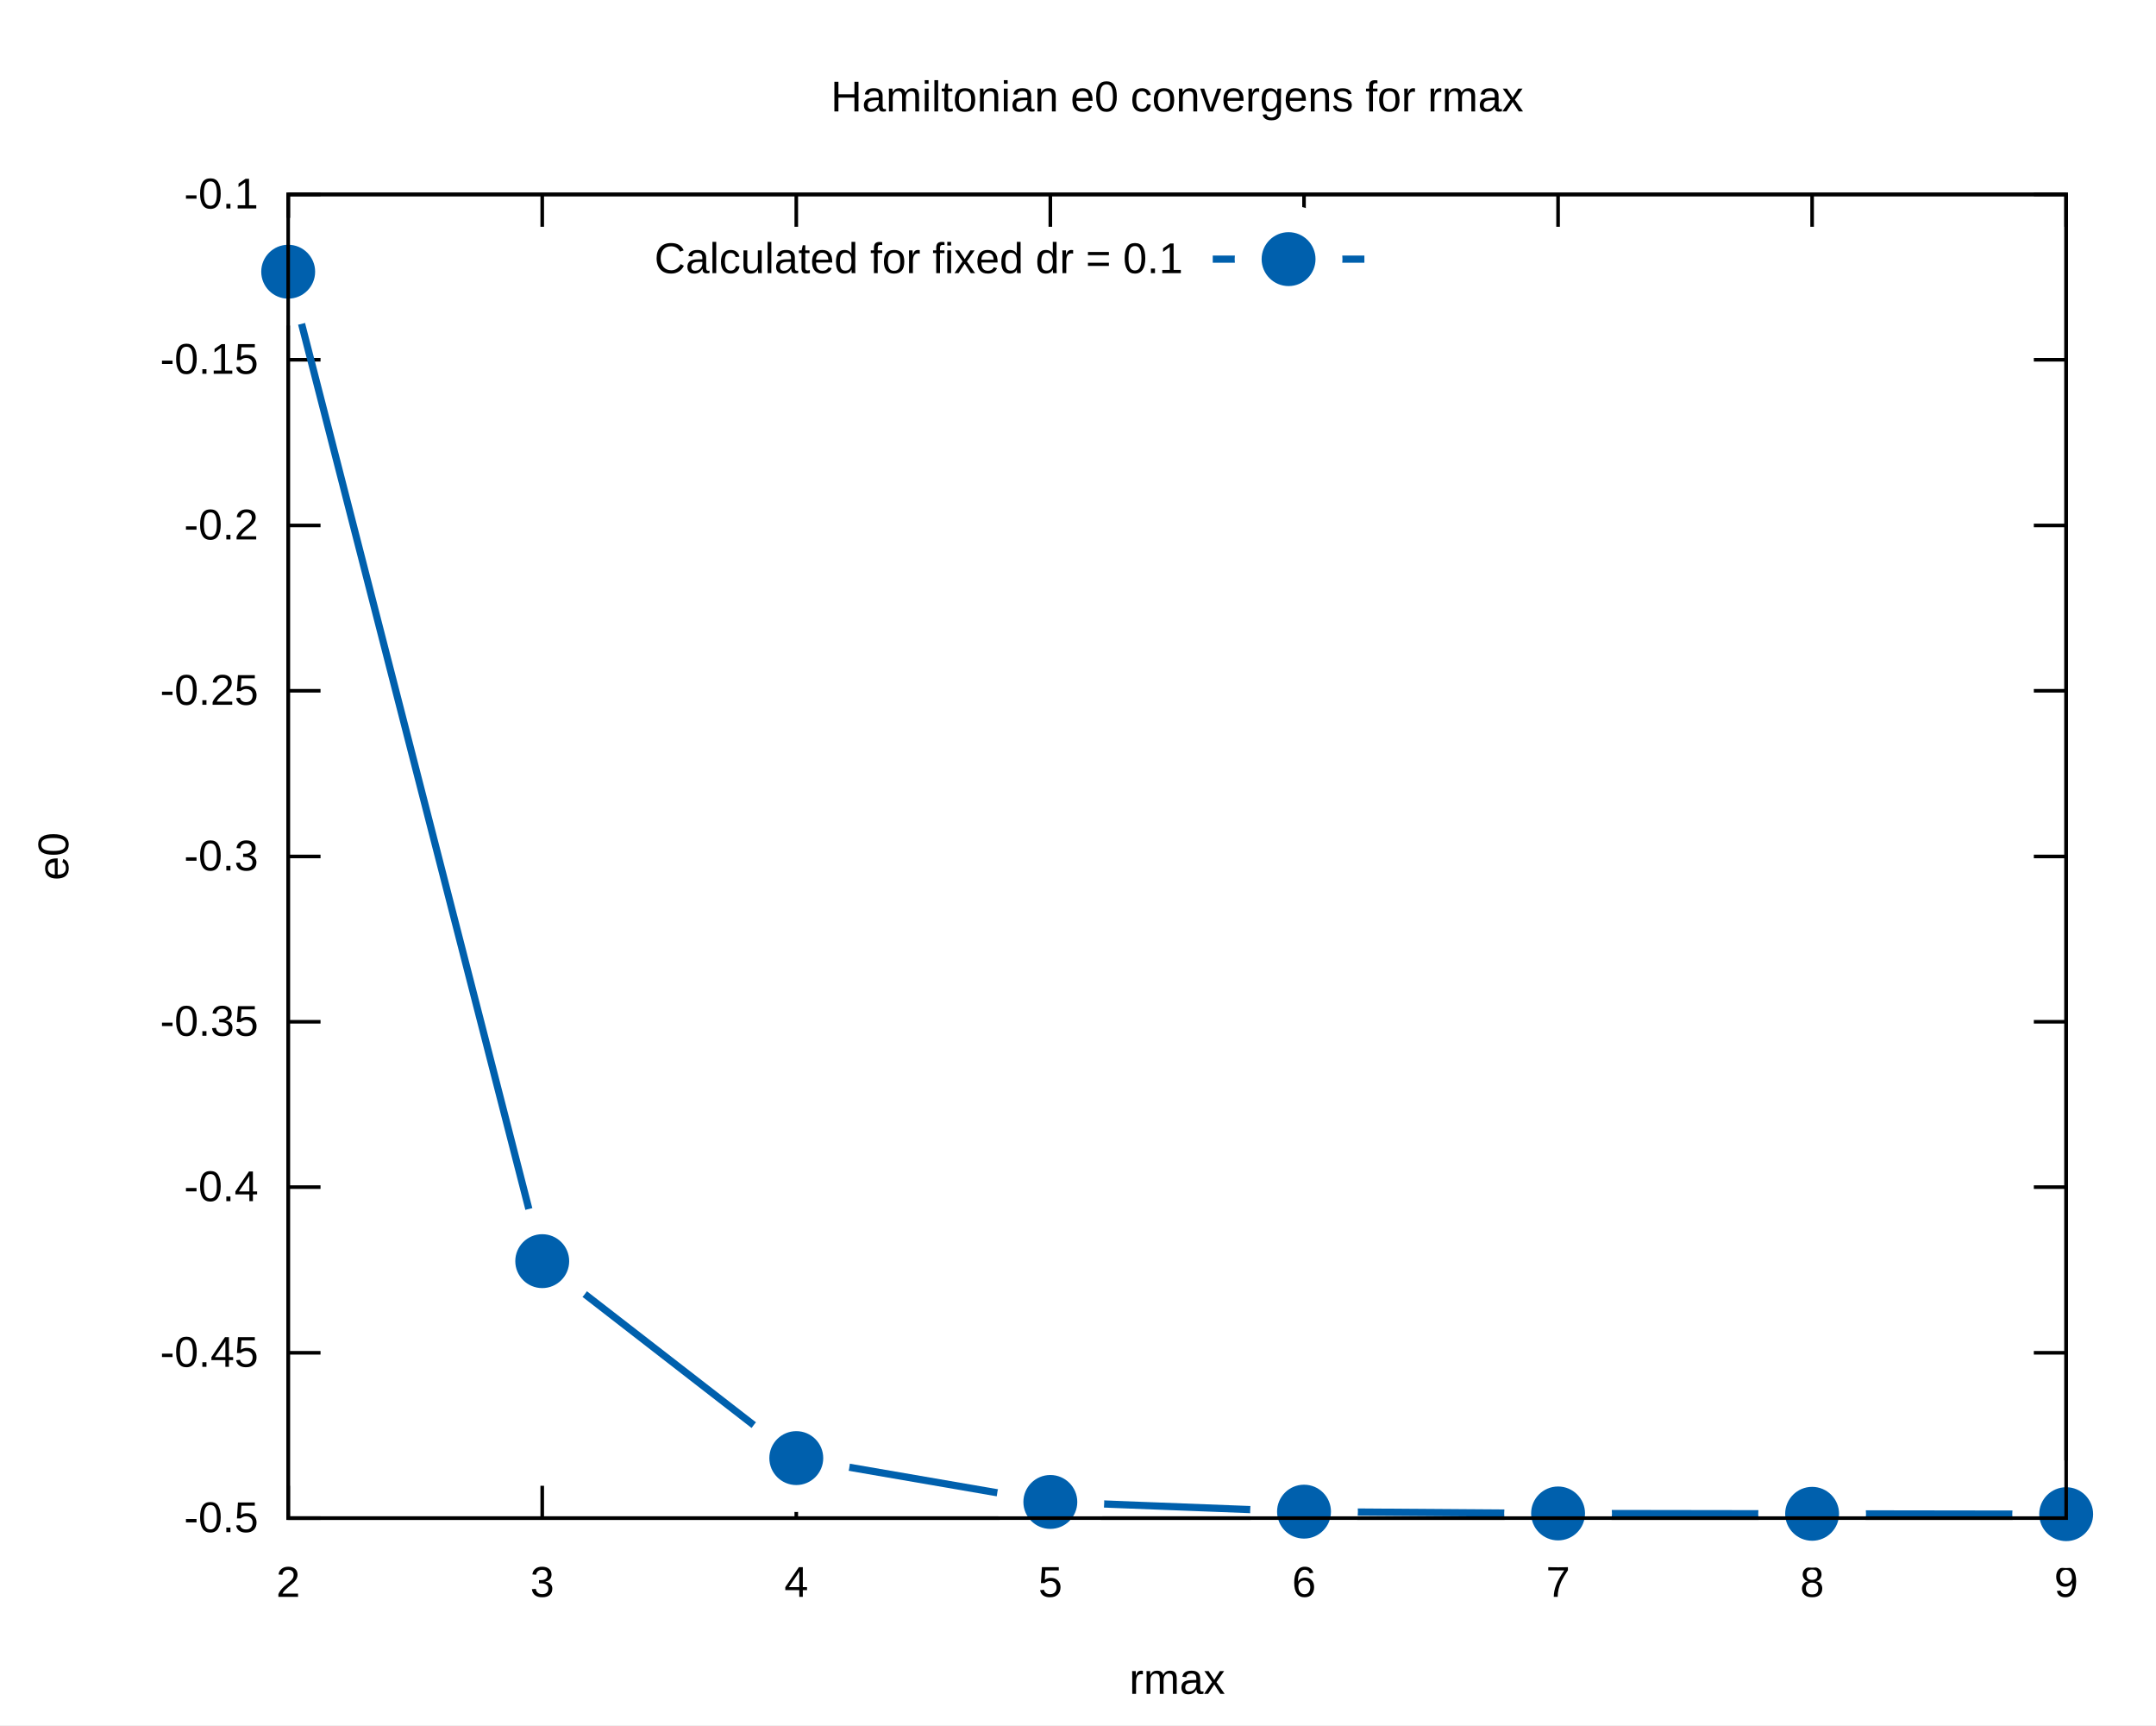
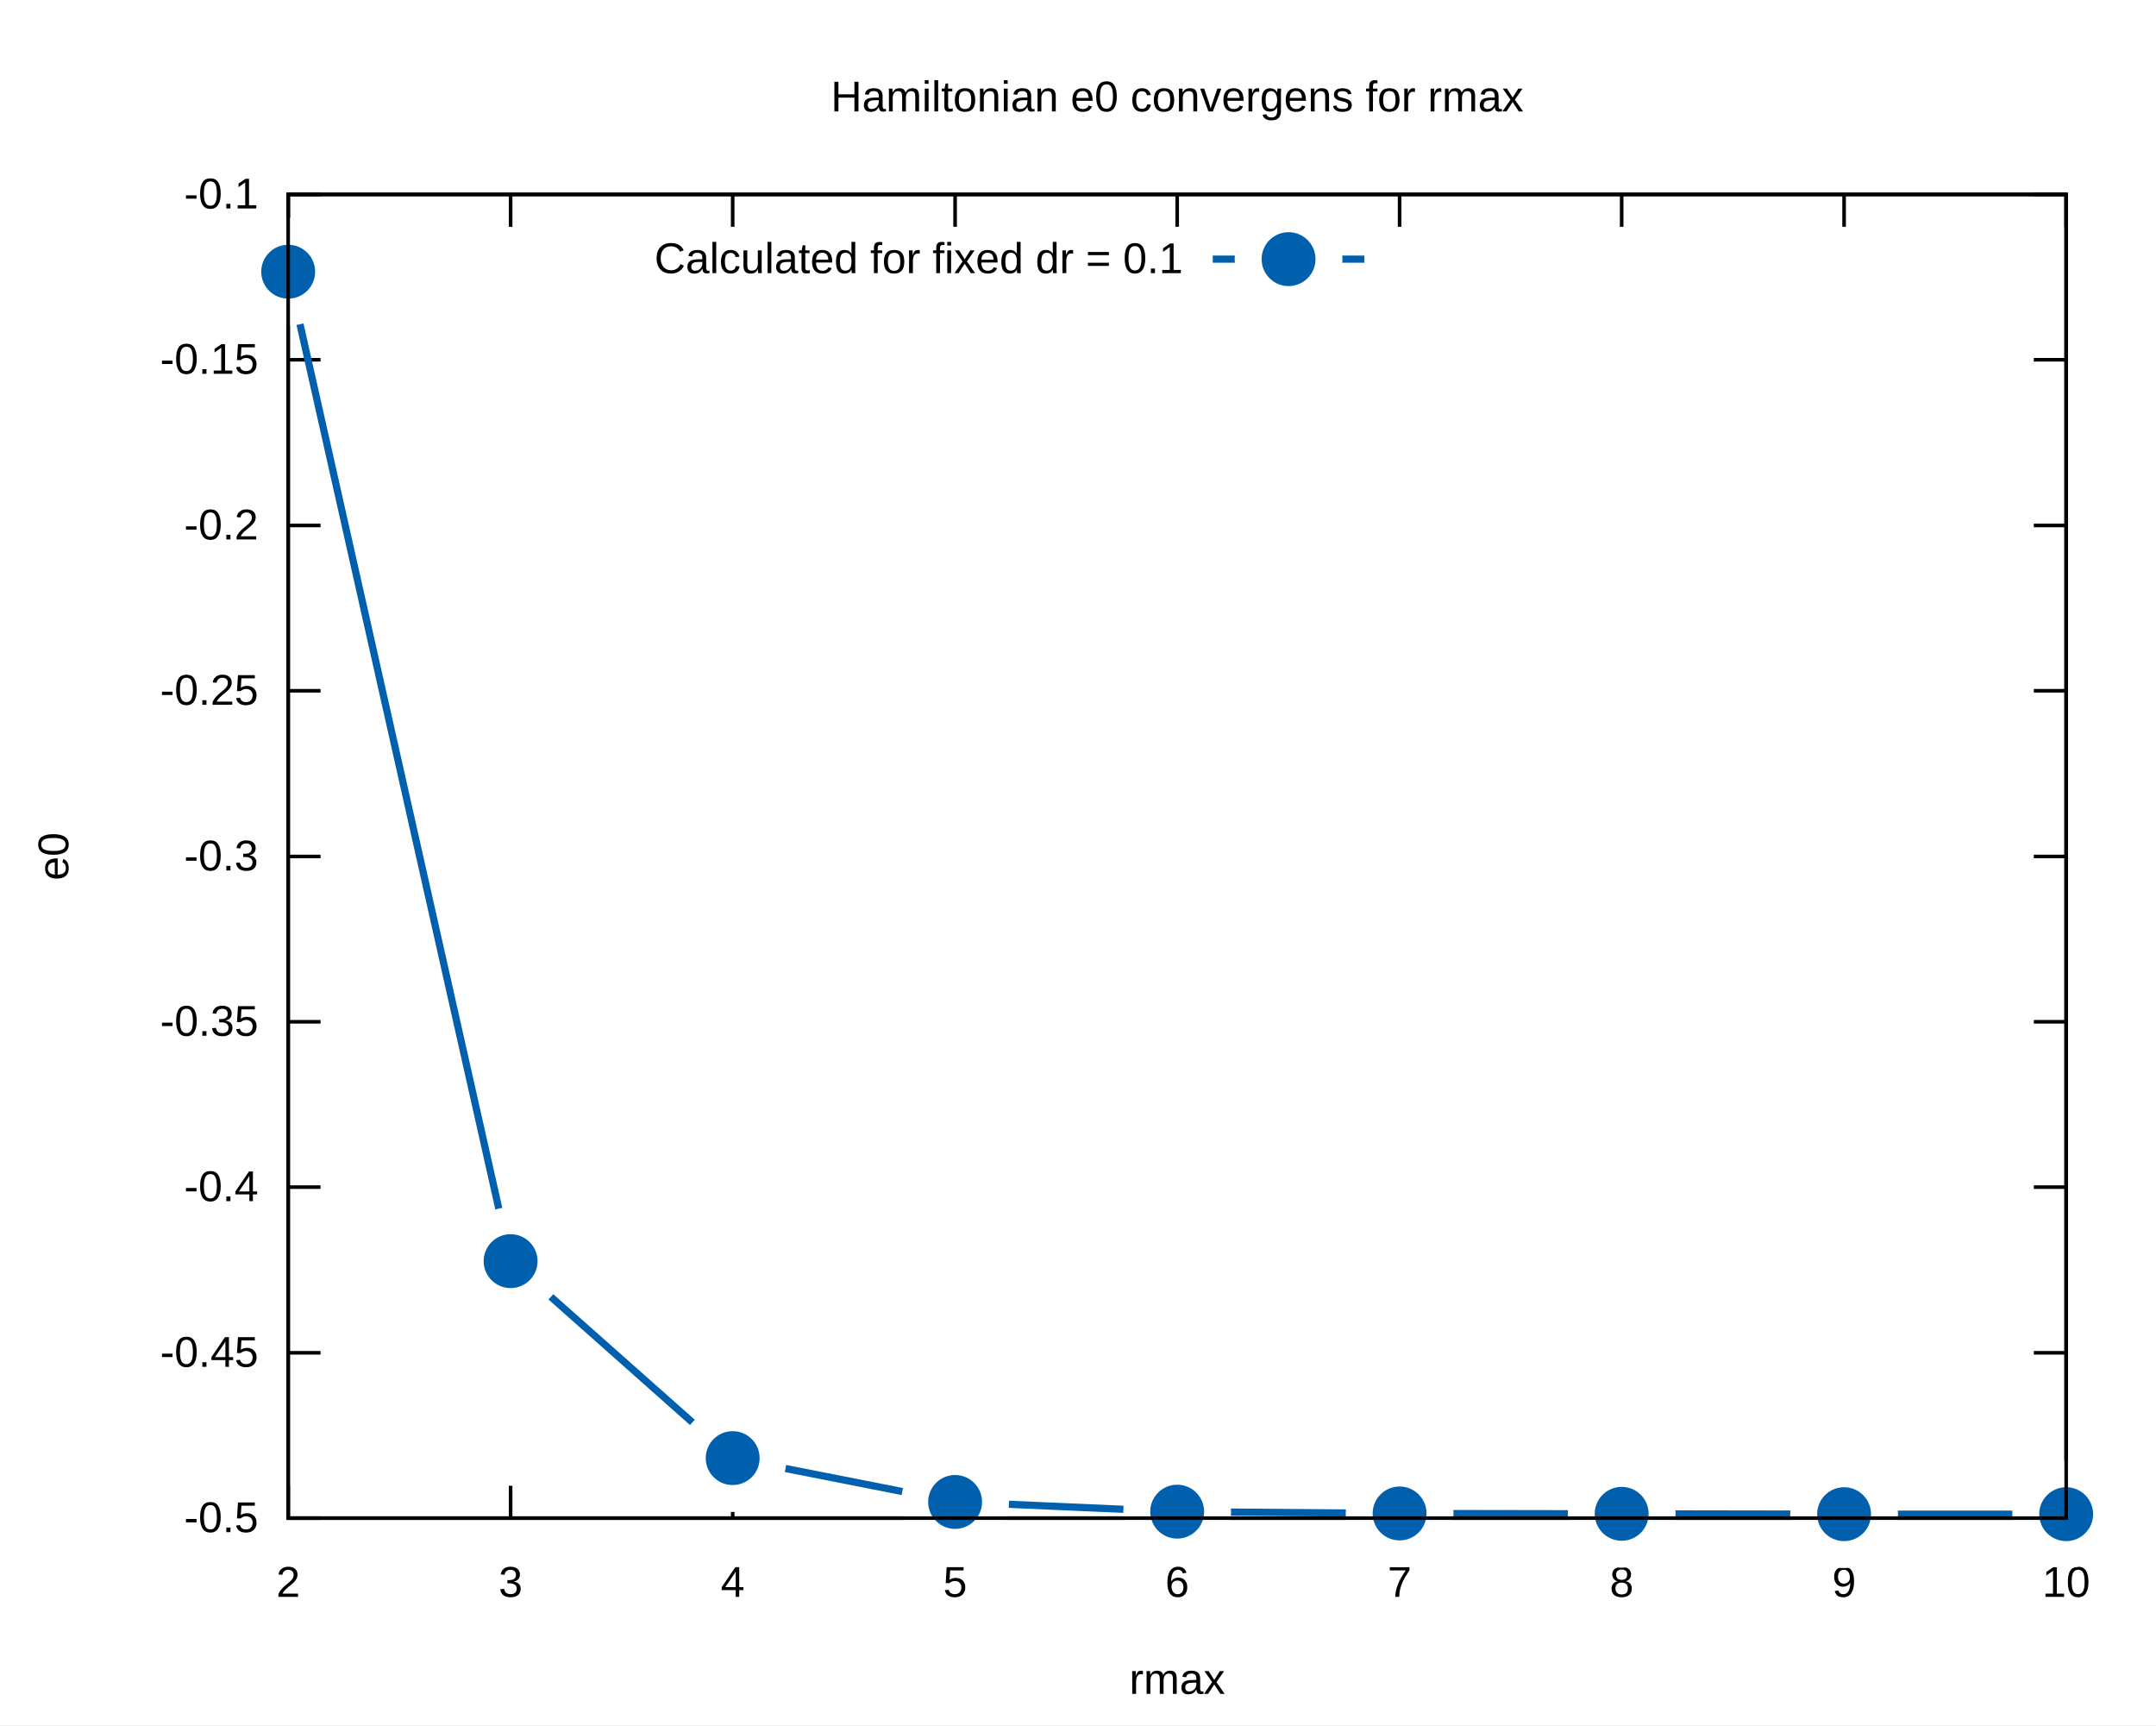
<svg xmlns="http://www.w3.org/2000/svg" xmlns:xlink="http://www.w3.org/1999/xlink" width="600" height="480" viewBox="0 0 600 480">
  <g id="gnuplot_canvas">
    <rect x="0" y="0" width="600" height="480" fill="#ffffff" />
    <defs>
      <circle id="gpDot" r="0.5" stroke-width="0.5" stroke="currentColor" />
      <path id="gpPt0" stroke-width="0.222" stroke="currentColor" d="M-1,0 h2 M0,-1 v2" />
      <path id="gpPt1" stroke-width="0.222" stroke="currentColor" d="M-1,-1 L1,1 M1,-1 L-1,1" />
      <path id="gpPt2" stroke-width="0.222" stroke="currentColor" d="M-1,0 L1,0 M0,-1 L0,1 M-1,-1 L1,1 M-1,1 L1,-1" />
      <rect id="gpPt3" stroke-width="0.222" stroke="currentColor" x="-1" y="-1" width="2" height="2" />
      <rect id="gpPt4" stroke-width="0.222" stroke="currentColor" fill="currentColor" x="-1" y="-1" width="2" height="2" />
      <circle id="gpPt5" stroke-width="0.222" stroke="currentColor" cx="0" cy="0" r="1" />
      <use xlink:href="#gpPt5" id="gpPt6" fill="currentColor" stroke="none" />
      <path id="gpPt7" stroke-width="0.222" stroke="currentColor" d="M0,-1.33 L-1.33,0.67 L1.33,0.67 z" />
      <use xlink:href="#gpPt7" id="gpPt8" fill="currentColor" stroke="none" />
      <use xlink:href="#gpPt7" id="gpPt9" stroke="currentColor" transform="rotate(180)" />
      <use xlink:href="#gpPt9" id="gpPt10" fill="currentColor" stroke="none" />
      <use xlink:href="#gpPt3" id="gpPt11" stroke="currentColor" transform="rotate(45)" />
      <use xlink:href="#gpPt11" id="gpPt12" fill="currentColor" stroke="none" />
      <path id="gpPt13" stroke-width="0.222" stroke="currentColor" d="M0,1.330 L1.265,0.411 L0.782,-1.067 L-0.782,-1.076 L-1.265,0.411 z" />
      <use xlink:href="#gpPt13" id="gpPt14" fill="currentColor" stroke="none" />
      <filter id="textbox" filterUnits="objectBoundingBox" x="0" y="0" height="1" width="1">
        <feFlood flood-color="#FFFFFF" flood-opacity="1" result="bgnd" />
        <feComposite in="SourceGraphic" in2="bgnd" operator="atop" />
      </filter>
      <filter id="greybox" filterUnits="objectBoundingBox" x="0" y="0" height="1" width="1">
        <feFlood flood-color="lightgrey" flood-opacity="1" result="grey" />
        <feComposite in="SourceGraphic" in2="grey" operator="atop" />
      </filter>
    </defs>
    <g fill="none" color="#FFFFFF" stroke="currentColor" stroke-width="1.00" stroke-linecap="butt" stroke-linejoin="miter">
</g>
    <g fill="none" color="black" stroke="currentColor" stroke-width="1.00" stroke-linecap="butt" stroke-linejoin="miter">
      <path stroke="black" d="M80.2,422.4 L89.2,422.4 M575.0,422.4 L566.0,422.4  " />
      <g transform="translate(71.9,426.3)" stroke="none" fill="black" font-family="Arial" font-size="12.00" text-anchor="end">
        <text>
          <tspan font-family="Arial">-0.5</tspan>
        </text>
      </g>
    </g>
    <g fill="none" color="black" stroke="currentColor" stroke-width="1.00" stroke-linecap="butt" stroke-linejoin="miter">
      <path stroke="black" d="M80.2,376.4 L89.2,376.4 M575.0,376.4 L566.0,376.4  " />
      <g transform="translate(71.9,380.3)" stroke="none" fill="black" font-family="Arial" font-size="12.00" text-anchor="end">
        <text>
          <tspan font-family="Arial">-0.45</tspan>
        </text>
      </g>
    </g>
    <g fill="none" color="black" stroke="currentColor" stroke-width="1.00" stroke-linecap="butt" stroke-linejoin="miter">
      <path stroke="black" d="M80.2,330.3 L89.2,330.3 M575.0,330.3 L566.0,330.3  " />
      <g transform="translate(71.9,334.2)" stroke="none" fill="black" font-family="Arial" font-size="12.00" text-anchor="end">
        <text>
          <tspan font-family="Arial">-0.4</tspan>
        </text>
      </g>
    </g>
    <g fill="none" color="black" stroke="currentColor" stroke-width="1.00" stroke-linecap="butt" stroke-linejoin="miter">
      <path stroke="black" d="M80.2,284.3 L89.2,284.3 M575.0,284.3 L566.0,284.3  " />
      <g transform="translate(71.9,288.2)" stroke="none" fill="black" font-family="Arial" font-size="12.00" text-anchor="end">
        <text>
          <tspan font-family="Arial">-0.35</tspan>
        </text>
      </g>
    </g>
    <g fill="none" color="black" stroke="currentColor" stroke-width="1.00" stroke-linecap="butt" stroke-linejoin="miter">
      <path stroke="black" d="M80.2,238.3 L89.2,238.3 M575.0,238.3 L566.0,238.3  " />
      <g transform="translate(71.9,242.2)" stroke="none" fill="black" font-family="Arial" font-size="12.00" text-anchor="end">
        <text>
          <tspan font-family="Arial">-0.3</tspan>
        </text>
      </g>
    </g>
    <g fill="none" color="black" stroke="currentColor" stroke-width="1.00" stroke-linecap="butt" stroke-linejoin="miter">
      <path stroke="black" d="M80.2,192.2 L89.2,192.2 M575.0,192.2 L566.0,192.2  " />
      <g transform="translate(71.9,196.1)" stroke="none" fill="black" font-family="Arial" font-size="12.00" text-anchor="end">
        <text>
          <tspan font-family="Arial">-0.25</tspan>
        </text>
      </g>
    </g>
    <g fill="none" color="black" stroke="currentColor" stroke-width="1.00" stroke-linecap="butt" stroke-linejoin="miter">
      <path stroke="black" d="M80.2,146.2 L89.2,146.2 M575.0,146.2 L566.0,146.2  " />
      <g transform="translate(71.9,150.1)" stroke="none" fill="black" font-family="Arial" font-size="12.00" text-anchor="end">
        <text>
          <tspan font-family="Arial">-0.2</tspan>
        </text>
      </g>
    </g>
    <g fill="none" color="black" stroke="currentColor" stroke-width="1.00" stroke-linecap="butt" stroke-linejoin="miter">
      <path stroke="black" d="M80.2,100.1 L89.2,100.1 M575.0,100.1 L566.0,100.1  " />
      <g transform="translate(71.9,104.0)" stroke="none" fill="black" font-family="Arial" font-size="12.00" text-anchor="end">
        <text>
          <tspan font-family="Arial">-0.15</tspan>
        </text>
      </g>
    </g>
    <g fill="none" color="black" stroke="currentColor" stroke-width="1.00" stroke-linecap="butt" stroke-linejoin="miter">
      <path stroke="black" d="M80.2,54.1 L89.2,54.1 M575.0,54.1 L566.0,54.1  " />
      <g transform="translate(71.9,58.0)" stroke="none" fill="black" font-family="Arial" font-size="12.00" text-anchor="end">
        <text>
          <tspan font-family="Arial">-0.1</tspan>
        </text>
      </g>
    </g>
    <g fill="none" color="black" stroke="currentColor" stroke-width="1.00" stroke-linecap="butt" stroke-linejoin="miter">
      <path stroke="black" d="M80.2,422.4 L80.2,413.4 M80.2,54.1 L80.2,63.1  " />
      <g transform="translate(80.2,444.3)" stroke="none" fill="black" font-family="Arial" font-size="12.00" text-anchor="middle">
        <text>
          <tspan font-family="Arial"> 2</tspan>
        </text>
      </g>
    </g>
    <g fill="none" color="black" stroke="currentColor" stroke-width="1.00" stroke-linecap="butt" stroke-linejoin="miter">
-       <path stroke="black" d="M150.9,422.4 L150.9,413.4 M150.9,54.1 L150.9,63.1  " />
-       <g transform="translate(150.9,444.3)" stroke="none" fill="black" font-family="Arial" font-size="12.00" text-anchor="middle">
+       <path stroke="black" d="M142.1,422.4 L142.1,413.4 M142.1,54.1 L142.1,63.1  " />
+       <g transform="translate(142.1,444.3)" stroke="none" fill="black" font-family="Arial" font-size="12.00" text-anchor="middle">
        <text>
          <tspan font-family="Arial"> 3</tspan>
        </text>
      </g>
    </g>
    <g fill="none" color="black" stroke="currentColor" stroke-width="1.00" stroke-linecap="butt" stroke-linejoin="miter">
-       <path stroke="black" d="M221.6,422.4 L221.6,413.4 M221.6,54.1 L221.6,63.1  " />
-       <g transform="translate(221.6,444.3)" stroke="none" fill="black" font-family="Arial" font-size="12.00" text-anchor="middle">
+       <path stroke="black" d="M203.9,422.4 L203.9,413.4 M203.9,54.1 L203.9,63.1  " />
+       <g transform="translate(203.9,444.3)" stroke="none" fill="black" font-family="Arial" font-size="12.00" text-anchor="middle">
        <text>
          <tspan font-family="Arial"> 4</tspan>
        </text>
      </g>
    </g>
    <g fill="none" color="black" stroke="currentColor" stroke-width="1.00" stroke-linecap="butt" stroke-linejoin="miter">
-       <path stroke="black" d="M292.3,422.4 L292.3,413.4 M292.3,54.1 L292.3,63.1  " />
-       <g transform="translate(292.3,444.3)" stroke="none" fill="black" font-family="Arial" font-size="12.00" text-anchor="middle">
+       <path stroke="black" d="M265.8,422.4 L265.8,413.4 M265.8,54.1 L265.8,63.1  " />
+       <g transform="translate(265.8,444.3)" stroke="none" fill="black" font-family="Arial" font-size="12.00" text-anchor="middle">
        <text>
          <tspan font-family="Arial"> 5</tspan>
        </text>
      </g>
    </g>
    <g fill="none" color="black" stroke="currentColor" stroke-width="1.00" stroke-linecap="butt" stroke-linejoin="miter">
-       <path stroke="black" d="M362.9,422.4 L362.9,413.4 M362.9,54.1 L362.9,63.1  " />
-       <g transform="translate(362.9,444.3)" stroke="none" fill="black" font-family="Arial" font-size="12.00" text-anchor="middle">
+       <path stroke="black" d="M327.6,422.4 L327.6,413.4 M327.6,54.1 L327.6,63.1  " />
+       <g transform="translate(327.6,444.3)" stroke="none" fill="black" font-family="Arial" font-size="12.00" text-anchor="middle">
        <text>
          <tspan font-family="Arial"> 6</tspan>
        </text>
      </g>
    </g>
    <g fill="none" color="black" stroke="currentColor" stroke-width="1.00" stroke-linecap="butt" stroke-linejoin="miter">
-       <path stroke="black" d="M433.6,422.4 L433.6,413.4 M433.6,54.1 L433.6,63.1  " />
-       <g transform="translate(433.6,444.3)" stroke="none" fill="black" font-family="Arial" font-size="12.00" text-anchor="middle">
+       <path stroke="black" d="M389.5,422.4 L389.5,413.4 M389.5,54.1 L389.5,63.1  " />
+       <g transform="translate(389.5,444.3)" stroke="none" fill="black" font-family="Arial" font-size="12.00" text-anchor="middle">
        <text>
          <tspan font-family="Arial"> 7</tspan>
        </text>
      </g>
    </g>
    <g fill="none" color="black" stroke="currentColor" stroke-width="1.00" stroke-linecap="butt" stroke-linejoin="miter">
-       <path stroke="black" d="M504.3,422.4 L504.3,413.4 M504.3,54.1 L504.3,63.1  " />
-       <g transform="translate(504.3,444.3)" stroke="none" fill="black" font-family="Arial" font-size="12.00" text-anchor="middle">
+       <path stroke="black" d="M451.3,422.4 L451.3,413.4 M451.3,54.1 L451.3,63.1  " />
+       <g transform="translate(451.3,444.3)" stroke="none" fill="black" font-family="Arial" font-size="12.00" text-anchor="middle">
        <text>
          <tspan font-family="Arial"> 8</tspan>
+         </text>
+       </g>
+     </g>
+     <g fill="none" color="black" stroke="currentColor" stroke-width="1.00" stroke-linecap="butt" stroke-linejoin="miter">
+       <path stroke="black" d="M513.2,422.4 L513.2,413.4 M513.2,54.1 L513.2,63.1  " />
+       <g transform="translate(513.2,444.3)" stroke="none" fill="black" font-family="Arial" font-size="12.00" text-anchor="middle">
+         <text>
+           <tspan font-family="Arial"> 9</tspan>
        </text>
      </g>
    </g>
    <g fill="none" color="black" stroke="currentColor" stroke-width="1.00" stroke-linecap="butt" stroke-linejoin="miter">
      <path stroke="black" d="M575.0,422.4 L575.0,413.4 M575.0,54.1 L575.0,63.1  " />
      <g transform="translate(575.0,444.3)" stroke="none" fill="black" font-family="Arial" font-size="12.00" text-anchor="middle">
        <text>
-           <tspan font-family="Arial"> 9</tspan>
+           <tspan font-family="Arial"> 10</tspan>
        </text>
      </g>
    </g>
    <g fill="none" color="black" stroke="currentColor" stroke-width="1.00" stroke-linecap="butt" stroke-linejoin="miter">
</g>
    <g fill="none" color="black" stroke="currentColor" stroke-width="1.00" stroke-linecap="butt" stroke-linejoin="miter">
      <path stroke="black" d="M80.2,54.1 L80.2,422.4 L575.0,422.4 L575.0,54.1 L80.2,54.1 Z  " />
    </g>
    <g fill="none" color="black" stroke="currentColor" stroke-width="1.00" stroke-linecap="butt" stroke-linejoin="miter">
      <g transform="translate(19.0,238.3) rotate(270)" stroke="none" fill="black" font-family="Arial" font-size="12.00" text-anchor="middle">
        <text>
          <tspan font-family="Arial">e0</tspan>
        </text>
      </g>
    </g>
    <g fill="none" color="black" stroke="currentColor" stroke-width="1.00" stroke-linecap="butt" stroke-linejoin="miter">
      <g transform="translate(327.6,471.3)" stroke="none" fill="black" font-family="Arial" font-size="12.00" text-anchor="middle">
        <text>
          <tspan font-family="Arial">rmax</tspan>
        </text>
      </g>
    </g>
    <g fill="none" color="black" stroke="currentColor" stroke-width="1.00" stroke-linecap="butt" stroke-linejoin="miter">
      <g transform="translate(327.6,31.0)" stroke="none" fill="black" font-family="Arial" font-size="12.00" text-anchor="middle">
        <text>
          <tspan font-family="Arial">Hamiltonian e0 convergens for rmax</tspan>
        </text>
      </g>
    </g>
    <g fill="none" color="black" stroke="currentColor" stroke-width="1.00" stroke-linecap="butt" stroke-linejoin="miter">
</g>
    <g id="gnuplot_plot_1">
      <g fill="none" color="#FFFFFF" stroke="currentColor" stroke-width="2.00" stroke-linecap="butt" stroke-linejoin="miter">
</g>
      <g fill="none" color="black" stroke="currentColor" stroke-width="2.00" stroke-linecap="butt" stroke-linejoin="miter">
        <g transform="translate(329.2,76.0)" stroke="none" fill="black" font-family="Arial" font-size="12.00" text-anchor="end">
          <text>
            <tspan font-family="Arial">Calculated for fixed dr = 0.1</tspan>
          </text>
        </g>
      </g>
      <g fill="none" color="black" stroke="currentColor" stroke-width="2.00" stroke-linecap="butt" stroke-linejoin="miter">
-         <path stroke="rgb(  0,  96, 173)" d="M337.5,72.1 L379.7,72.1 M80.2,75.6 L150.9,350.9 L221.6,405.7 L292.3,417.9 L362.9,420.6 L433.6,421.1   L504.3,421.2 L575.0,421.3  " />
+         <path stroke="rgb(  0,  96, 173)" d="M337.5,72.1 L379.7,72.1 M80.2,75.6 L142.1,350.9 L203.9,405.7 L265.8,417.9 L327.6,420.6 L389.5,421.1   L451.3,421.2 L513.2,421.3 L575.0,421.3  " />
        <use xlink:href="#gpPt6" transform="translate(80.2,75.6) scale(13.50)" color="#FFFFFF" />
      </g>
      <g fill="none" color="black" stroke="currentColor" stroke-width="2.00" stroke-linecap="butt" stroke-linejoin="miter">
        <use xlink:href="#gpPt6" transform="translate(80.2,75.6) scale(6.75)" color="rgb(  0,  96, 173)" />
-         <use xlink:href="#gpPt6" transform="translate(150.9,350.9) scale(13.50)" color="#FFFFFF" />
-       </g>
-       <g fill="none" color="black" stroke="currentColor" stroke-width="2.00" stroke-linecap="butt" stroke-linejoin="miter">
-         <use xlink:href="#gpPt6" transform="translate(150.9,350.9) scale(6.75)" color="rgb(  0,  96, 173)" />
-         <use xlink:href="#gpPt6" transform="translate(221.6,405.7) scale(13.50)" color="#FFFFFF" />
-       </g>
-       <g fill="none" color="black" stroke="currentColor" stroke-width="2.00" stroke-linecap="butt" stroke-linejoin="miter">
-         <use xlink:href="#gpPt6" transform="translate(221.6,405.7) scale(6.75)" color="rgb(  0,  96, 173)" />
-         <use xlink:href="#gpPt6" transform="translate(292.3,417.9) scale(13.50)" color="#FFFFFF" />
-       </g>
-       <g fill="none" color="black" stroke="currentColor" stroke-width="2.00" stroke-linecap="butt" stroke-linejoin="miter">
-         <use xlink:href="#gpPt6" transform="translate(292.3,417.9) scale(6.75)" color="rgb(  0,  96, 173)" />
-         <use xlink:href="#gpPt6" transform="translate(362.9,420.6) scale(13.50)" color="#FFFFFF" />
-       </g>
-       <g fill="none" color="black" stroke="currentColor" stroke-width="2.00" stroke-linecap="butt" stroke-linejoin="miter">
-         <use xlink:href="#gpPt6" transform="translate(362.9,420.6) scale(6.75)" color="rgb(  0,  96, 173)" />
-         <use xlink:href="#gpPt6" transform="translate(433.6,421.1) scale(13.50)" color="#FFFFFF" />
-       </g>
-       <g fill="none" color="black" stroke="currentColor" stroke-width="2.00" stroke-linecap="butt" stroke-linejoin="miter">
-         <use xlink:href="#gpPt6" transform="translate(433.6,421.1) scale(6.75)" color="rgb(  0,  96, 173)" />
-         <use xlink:href="#gpPt6" transform="translate(504.3,421.2) scale(13.50)" color="#FFFFFF" />
-       </g>
-       <g fill="none" color="black" stroke="currentColor" stroke-width="2.00" stroke-linecap="butt" stroke-linejoin="miter">
-         <use xlink:href="#gpPt6" transform="translate(504.3,421.2) scale(6.75)" color="rgb(  0,  96, 173)" />
+         <use xlink:href="#gpPt6" transform="translate(142.1,350.9) scale(13.50)" color="#FFFFFF" />
+       </g>
+       <g fill="none" color="black" stroke="currentColor" stroke-width="2.00" stroke-linecap="butt" stroke-linejoin="miter">
+         <use xlink:href="#gpPt6" transform="translate(142.1,350.9) scale(6.75)" color="rgb(  0,  96, 173)" />
+         <use xlink:href="#gpPt6" transform="translate(203.9,405.7) scale(13.50)" color="#FFFFFF" />
+       </g>
+       <g fill="none" color="black" stroke="currentColor" stroke-width="2.00" stroke-linecap="butt" stroke-linejoin="miter">
+         <use xlink:href="#gpPt6" transform="translate(203.9,405.7) scale(6.75)" color="rgb(  0,  96, 173)" />
+         <use xlink:href="#gpPt6" transform="translate(265.8,417.9) scale(13.50)" color="#FFFFFF" />
+       </g>
+       <g fill="none" color="black" stroke="currentColor" stroke-width="2.00" stroke-linecap="butt" stroke-linejoin="miter">
+         <use xlink:href="#gpPt6" transform="translate(265.8,417.9) scale(6.75)" color="rgb(  0,  96, 173)" />
+         <use xlink:href="#gpPt6" transform="translate(327.6,420.6) scale(13.50)" color="#FFFFFF" />
+       </g>
+       <g fill="none" color="black" stroke="currentColor" stroke-width="2.00" stroke-linecap="butt" stroke-linejoin="miter">
+         <use xlink:href="#gpPt6" transform="translate(327.6,420.6) scale(6.75)" color="rgb(  0,  96, 173)" />
+         <use xlink:href="#gpPt6" transform="translate(389.5,421.1) scale(13.50)" color="#FFFFFF" />
+       </g>
+       <g fill="none" color="black" stroke="currentColor" stroke-width="2.00" stroke-linecap="butt" stroke-linejoin="miter">
+         <use xlink:href="#gpPt6" transform="translate(389.5,421.1) scale(6.75)" color="rgb(  0,  96, 173)" />
+         <use xlink:href="#gpPt6" transform="translate(451.3,421.2) scale(13.50)" color="#FFFFFF" />
+       </g>
+       <g fill="none" color="black" stroke="currentColor" stroke-width="2.00" stroke-linecap="butt" stroke-linejoin="miter">
+         <use xlink:href="#gpPt6" transform="translate(451.3,421.2) scale(6.75)" color="rgb(  0,  96, 173)" />
+         <use xlink:href="#gpPt6" transform="translate(513.2,421.3) scale(13.50)" color="#FFFFFF" />
+       </g>
+       <g fill="none" color="black" stroke="currentColor" stroke-width="2.00" stroke-linecap="butt" stroke-linejoin="miter">
+         <use xlink:href="#gpPt6" transform="translate(513.2,421.3) scale(6.75)" color="rgb(  0,  96, 173)" />
        <use xlink:href="#gpPt6" transform="translate(575.0,421.3) scale(13.50)" color="#FFFFFF" />
      </g>
      <g fill="none" color="black" stroke="currentColor" stroke-width="2.00" stroke-linecap="butt" stroke-linejoin="miter">
        <use xlink:href="#gpPt6" transform="translate(575.0,421.3) scale(6.75)" color="rgb(  0,  96, 173)" />
        <use xlink:href="#gpPt6" transform="translate(358.6,72.1) scale(13.50)" color="#FFFFFF" />
      </g>
      <g fill="none" color="black" stroke="currentColor" stroke-width="2.00" stroke-linecap="butt" stroke-linejoin="miter">
        <use xlink:href="#gpPt6" transform="translate(358.6,72.1) scale(6.75)" color="rgb(  0,  96, 173)" />
      </g>
    </g>
    <g fill="none" color="black" stroke="currentColor" stroke-width="2.00" stroke-linecap="butt" stroke-linejoin="miter">
</g>
    <g fill="none" color="black" stroke="black" stroke-width="1.00" stroke-linecap="butt" stroke-linejoin="miter">
</g>
    <g fill="none" color="black" stroke="currentColor" stroke-width="1.00" stroke-linecap="butt" stroke-linejoin="miter">
      <path stroke="black" d="M80.2,54.1 L80.2,422.4 L575.0,422.4 L575.0,54.1 L80.2,54.1 Z  " />
    </g>
    <g fill="none" color="black" stroke="currentColor" stroke-width="1.00" stroke-linecap="butt" stroke-linejoin="miter">
</g>
  </g>
</svg>
